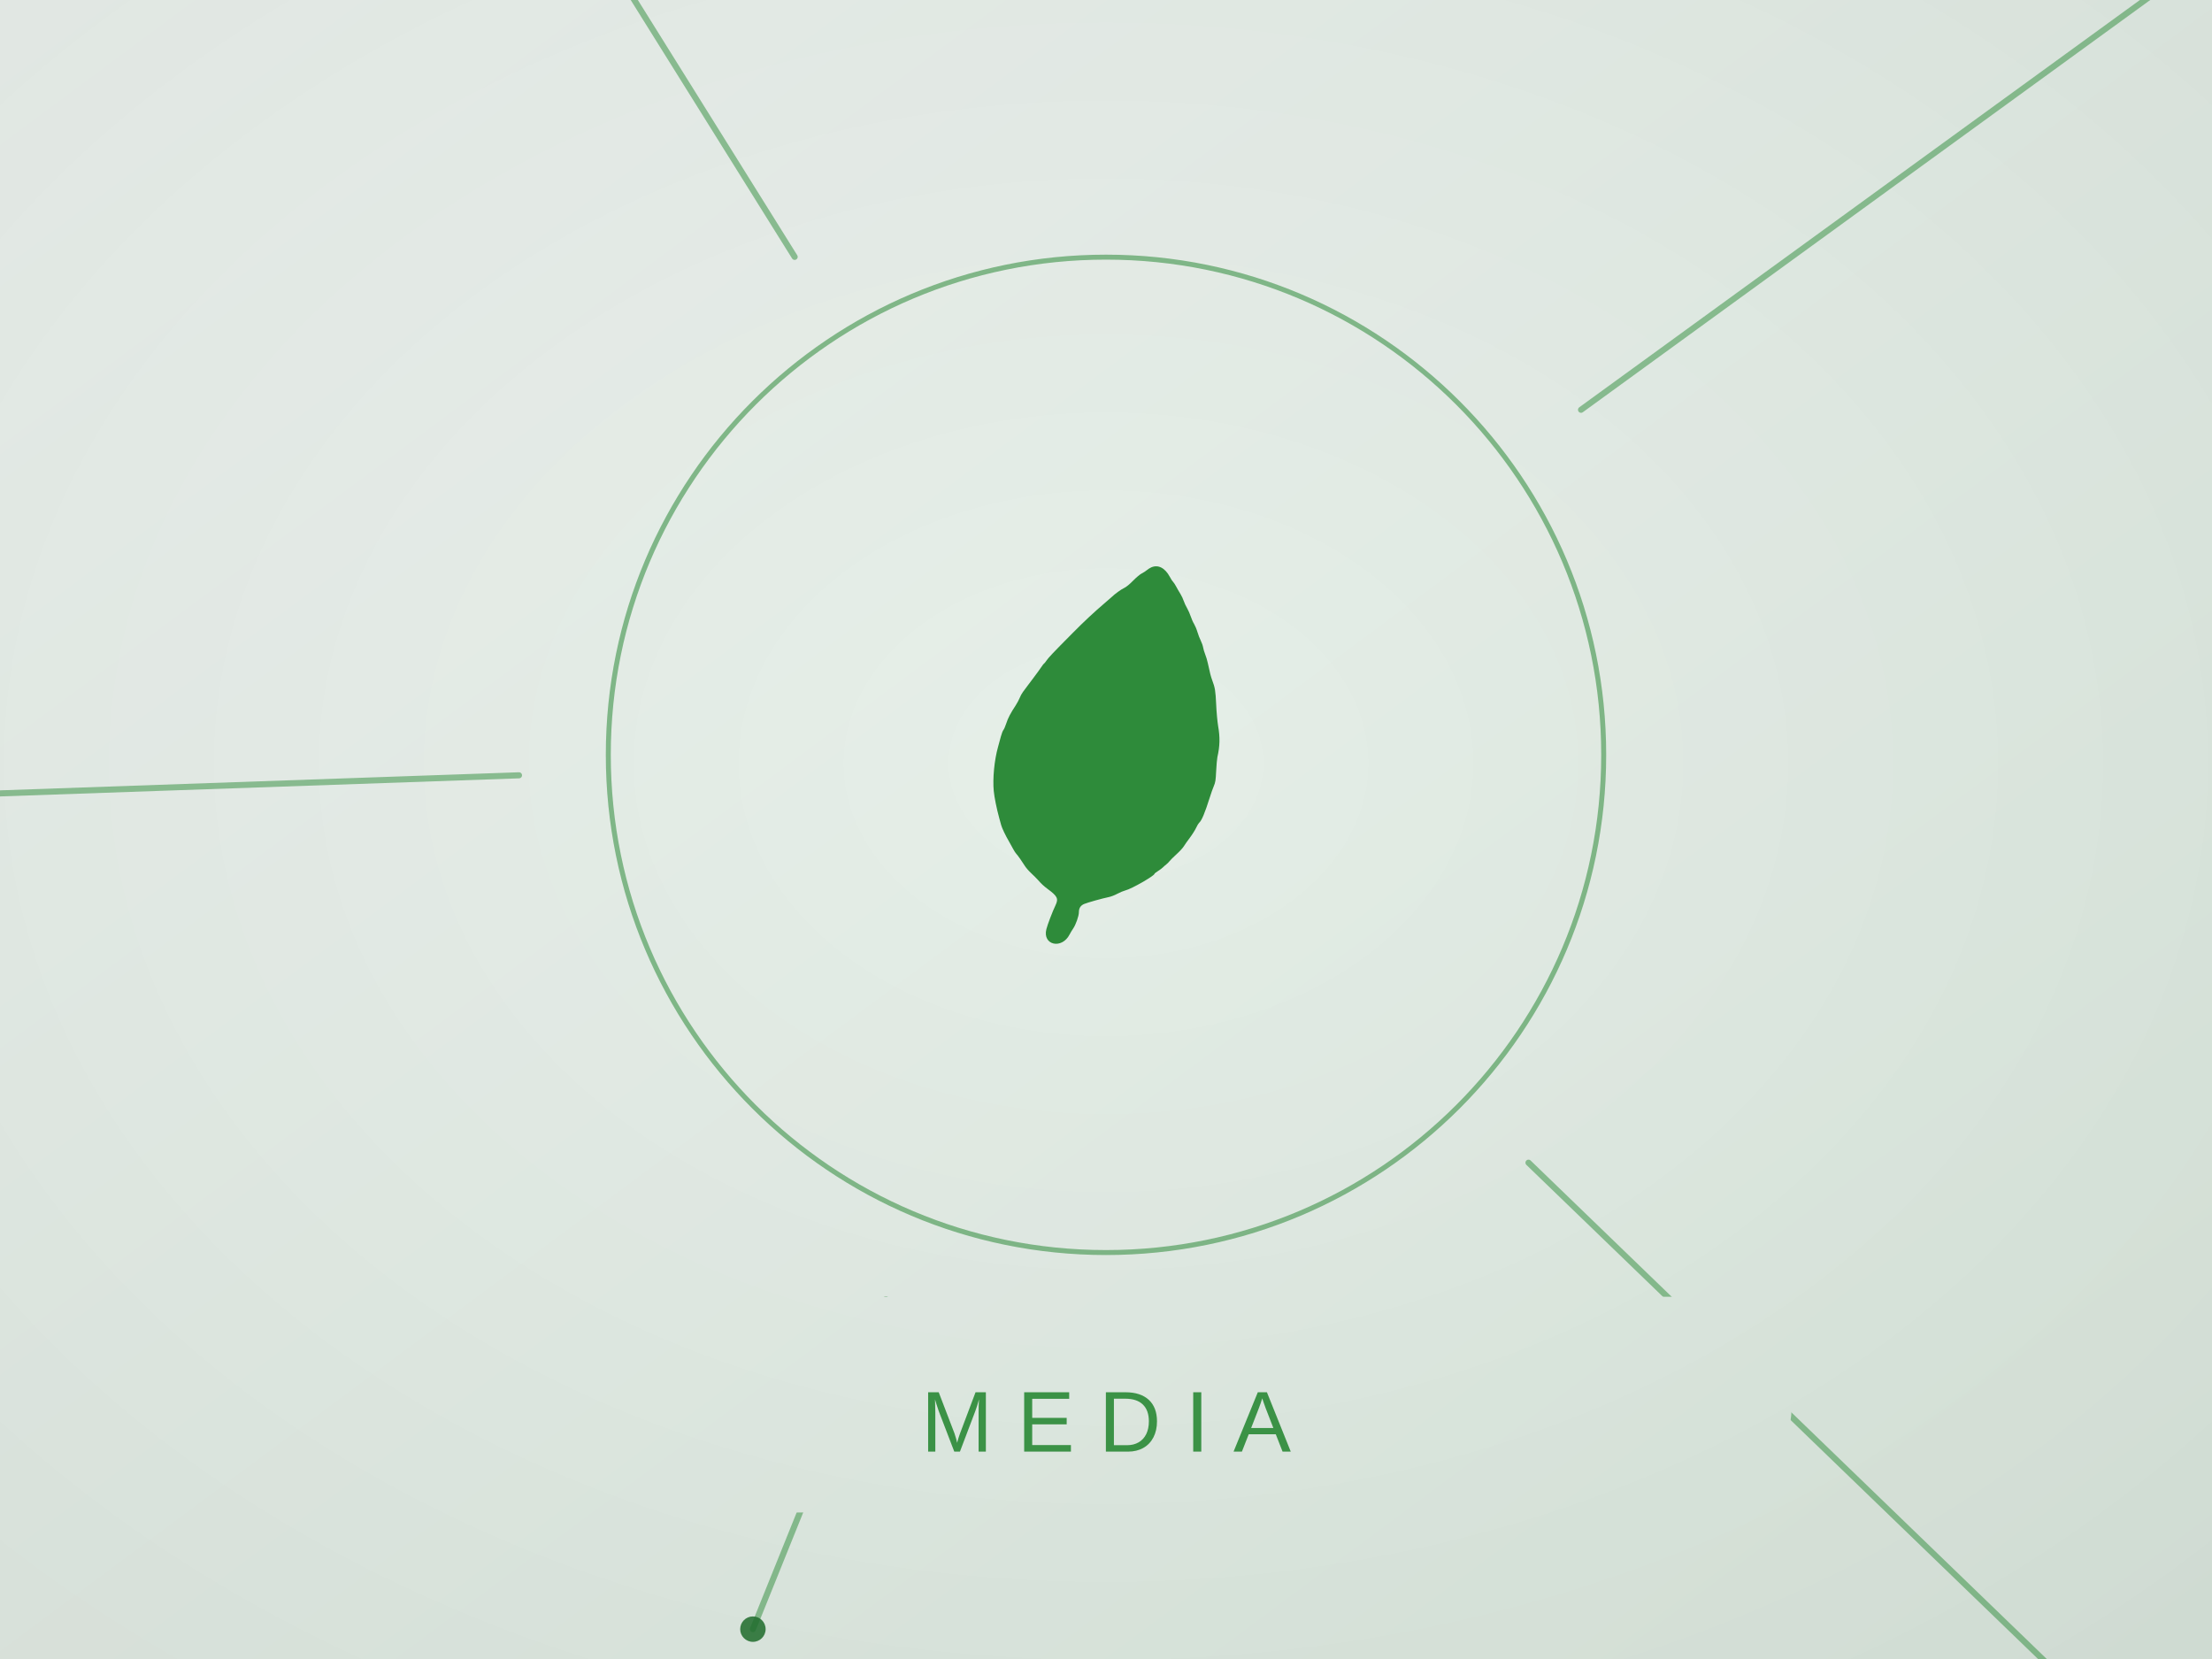
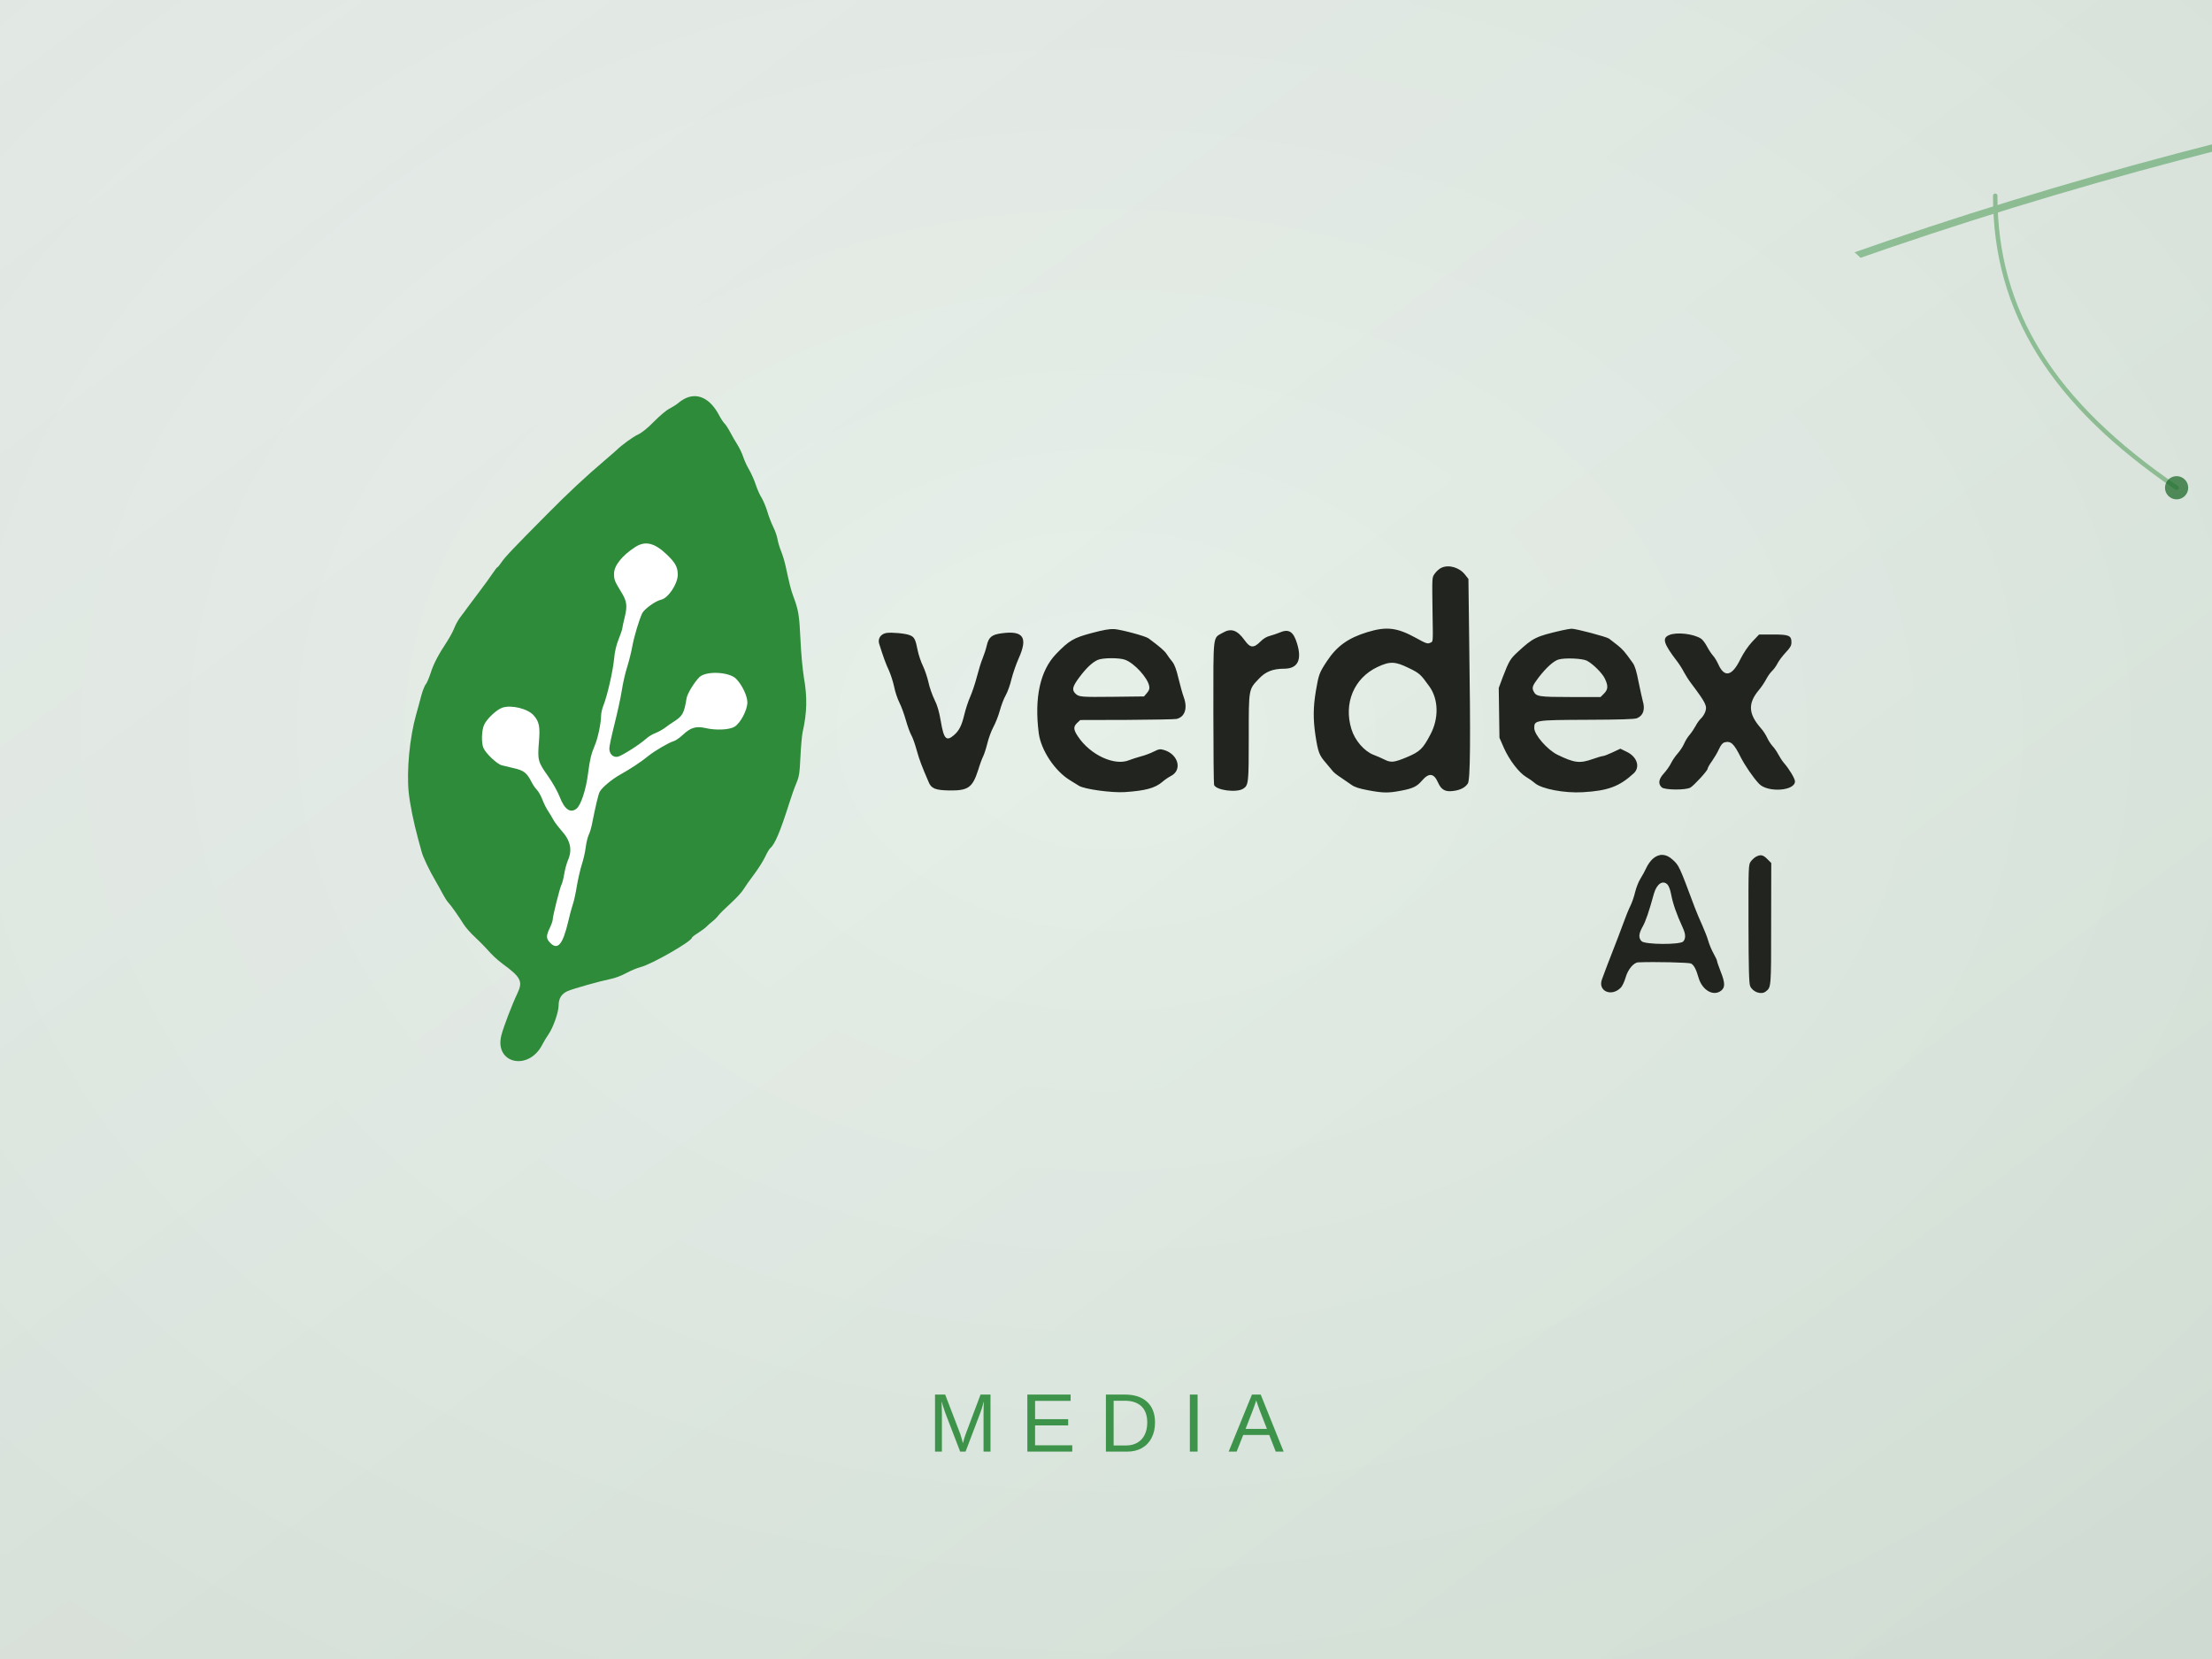
<svg xmlns="http://www.w3.org/2000/svg" width="800" height="600" viewBox="0 0 800 600" role="img" aria-label="Verdex AI">
  <defs>
    <linearGradient id="bg" x1="0" y1="0" x2="1" y2="1">
      <stop offset="0" stop-color="#EEF4F0" />
      <stop offset="1" stop-color="#DCE9DF" />
    </linearGradient>
-     <radialGradient id="vg" cx="50%" cy="46%" r="72%">
+     <radialGradient id="vg" cx="50%" cy="44%" r="74%">
      <stop offset="0" stop-color="#000" stop-opacity="0" />
      <stop offset="1" stop-color="#000" stop-opacity="0.06" />
    </radialGradient>
    <mask id="clear">
      <rect width="800" height="600" fill="#fff" />
-       <rect x="152" y="469" width="496" height="78" rx="39" fill="#000" />
+       <rect x="108" y="76" width="584" height="376" rx="62" fill="#000" />
    </mask>
  </defs>
  <rect width="800" height="600" fill="url(#bg)" />
  <rect width="800" height="600" fill="url(#vg)" />
  <g mask="url(#clear)">
-     <g stroke="#2E8B3A" fill="none" stroke-width="2.2" stroke-linecap="round" opacity=".5">
-       <path d="M571.8,148.2 L901.6,-91.4" />
-       <path d="M552.8,420.5 L783.6,643.4" />
-       <path d="M187.7,280.4 L-182.4,293.3" />
-       <path d="M287.4,92.9 L196.3,-53.0" />
-       <path d="M320.4,469.9 L272.3,589.2" />
+     <g stroke="#2E8B3A" fill="none" stroke-linecap="round" opacity=".45">
+       <path d="M848.0,42.0 C688.0,78.0 528.0,138.0 368.0,240.0" stroke-width="2.6" />
+       <path d="M620.0,106.8 C616.0,154.8 636.8,190.8 681.6,228.0" stroke-width="1.6" />
+       <path d="M502.4,166.8 C494.4,208.8 515.2,241.8 560.0,274.8" stroke-width="1.6" />
+       <path d="M721.6,70.8 C721.6,112.8 742.4,145.8 787.2,176.4" stroke-width="1.6" />
    </g>
-     <g fill="#1F6B2B" opacity=".85">
-       <circle cx="901.6" cy="-91.4" r="4.6" />
-       <circle cx="783.6" cy="643.4" r="4.6" />
-       <circle cx="-182.4" cy="293.3" r="4.6" />
-       <circle cx="196.3" cy="-53.0" r="4.6" />
-       <circle cx="272.3" cy="589.2" r="4.6" />
+     <g fill="#1F6B2B" opacity=".75">
+       <circle cx="368.0" cy="240.0" r="5.4" />
+       <circle cx="681.6" cy="228.0" r="4.2" />
+       <circle cx="560.0" cy="274.8" r="4.2" />
+       <circle cx="787.2" cy="176.4" r="4.2" />
    </g>
  </g>
-   <circle cx="400.0" cy="273.0" r="180.0" fill="none" stroke="#2E8B3A" stroke-width="1.8" opacity=".55" />
-   <g transform="translate(310.0,183.0) scale(0.24221)">
-     <svg viewBox="-195.08 -83.08 743.16 743.16" width="743.16" height="743.16" overflow="visible">
-       <g transform="translate(0,580) scale(0.1,-0.1)" fill="#2E8B3A" stroke="none">
-         <path d="M2442 5715 c-19 -8 -48 -26 -64 -40 -17 -15 -52 -37 -77 -50 -26 -12 -85 -62 -131 -109 -55 -56 -103 -95 -135 -110 -44 -20 -139 -89 -186 -135 -9 -9 -54 -47 -99 -86 -164 -140 -308 -274 -484 -452 -291 -293 -362 -368 -391 -412 -15 -22 -30 -41 -34 -41 -3 0 -22 -24 -41 -53 -19 -28 -66 -94 -105 -145 -38 -51 -86 -114 -105 -140 -19 -27 -49 -67 -66 -89 -17 -23 -39 -63 -49 -90 -10 -26 -37 -76 -59 -110 -74 -112 -116 -191 -140 -268 -14 -42 -32 -85 -41 -96 -10 -10 -28 -56 -40 -101 -12 -46 -31 -117 -43 -158 -54 -192 -81 -470 -63 -655 10 -99 41 -254 82 -405 11 -41 24 -88 29 -105 11 -42 65 -156 114 -239 23 -39 52 -93 66 -119 14 -26 34 -58 45 -69 23 -24 91 -121 132 -187 16 -25 57 -72 93 -105 36 -34 78 -76 95 -95 54 -61 90 -95 145 -136 150 -110 168 -146 122 -244 -46 -96 -120 -290 -137 -358 -62 -240 231 -307 347 -79 11 22 35 62 53 88 39 56 85 187 85 242 0 62 25 101 78 124 52 22 274 84 367 103 33 6 92 29 130 50 39 21 93 43 120 50 90 21 435 219 435 249 0 4 24 23 53 41 28 18 61 42 72 54 11 11 33 31 49 43 16 12 39 35 50 50 12 16 59 62 105 104 46 42 94 94 107 116 13 22 54 80 91 129 36 48 78 115 94 149 15 33 35 66 43 73 39 32 85 141 161 381 18 58 45 134 60 169 24 57 28 83 35 225 4 89 13 181 18 206 38 168 41 296 11 467 -11 68 -24 204 -29 323 -10 205 -16 245 -61 365 -21 58 -30 95 -64 251 -8 39 -26 98 -39 130 -13 32 -27 79 -31 104 -4 25 -20 70 -35 100 -15 30 -38 89 -50 130 -12 41 -35 95 -50 120 -16 25 -38 76 -50 113 -12 37 -37 92 -54 122 -18 29 -40 78 -50 107 -9 29 -32 78 -51 108 -19 30 -48 80 -64 111 -16 30 -37 61 -45 68 -9 8 -31 41 -48 74 -72 134 -174 186 -276 142z" />
-       </g>
-     </svg>
+   <g transform="translate(144.0,140.3) scale(0.42667)">
+     <g transform="translate(0,580) scale(0.1,-0.1)" fill="#2E8B3A" stroke="none">
+       <path d="M2442 5715 c-19 -8 -48 -26 -64 -40 -17 -15 -52 -37 -77 -50 -26 -12 -85 -62 -131 -109 -55 -56 -103 -95 -135 -110 -44 -20 -139 -89 -186 -135 -9 -9 -54 -47 -99 -86 -164 -140 -308 -274 -484 -452 -291 -293 -362 -368 -391 -412 -15 -22 -30 -41 -34 -41 -3 0 -22 -24 -41 -53 -19 -28 -66 -94 -105 -145 -38 -51 -86 -114 -105 -140 -19 -27 -49 -67 -66 -89 -17 -23 -39 -63 -49 -90 -10 -26 -37 -76 -59 -110 -74 -112 -116 -191 -140 -268 -14 -42 -32 -85 -41 -96 -10 -10 -28 -56 -40 -101 -12 -46 -31 -117 -43 -158 -54 -192 -81 -470 -63 -655 10 -99 41 -254 82 -405 11 -41 24 -88 29 -105 11 -42 65 -156 114 -239 23 -39 52 -93 66 -119 14 -26 34 -58 45 -69 23 -24 91 -121 132 -187 16 -25 57 -72 93 -105 36 -34 78 -76 95 -95 54 -61 90 -95 145 -136 150 -110 168 -146 122 -244 -46 -96 -120 -290 -137 -358 -62 -240 231 -307 347 -79 11 22 35 62 53 88 39 56 85 187 85 242 0 62 25 101 78 124 52 22 274 84 367 103 33 6 92 29 130 50 39 21 93 43 120 50 90 21 435 219 435 249 0 4 24 23 53 41 28 18 61 42 72 54 11 11 33 31 49 43 16 12 39 35 50 50 12 16 59 62 105 104 46 42 94 94 107 116 13 22 54 80 91 129 36 48 78 115 94 149 15 33 35 66 43 73 39 32 85 141 161 381 18 58 45 134 60 169 24 57 28 83 35 225 4 89 13 181 18 206 38 168 41 296 11 467 -11 68 -24 204 -29 323 -10 205 -16 245 -61 365 -21 58 -30 95 -64 251 -8 39 -26 98 -39 130 -13 32 -27 79 -31 104 -4 25 -20 70 -35 100 -15 30 -38 89 -50 130 -12 41 -35 95 -50 120 -16 25 -38 76 -50 113 -12 37 -37 92 -54 122 -18 29 -40 78 -50 107 -9 29 -32 78 -51 108 -19 30 -48 80 -64 111 -16 30 -37 61 -45 68 -9 8 -31 41 -48 74 -72 134 -174 186 -276 142z" />
+     </g>
+     <g transform="translate(0,580) scale(0.1,-0.1)" fill="#FFFFFF" stroke="none">
+       <path d="M2009 4451 c-111 -72 -179 -157 -179 -225 0 -53 4 -63 62 -158 47 -76 52 -115 28 -213 -11 -44 -20 -86 -20 -93 0 -8 -14 -48 -30 -89 -21 -52 -34 -106 -40 -173 -11 -107 -57 -307 -89 -388 -12 -29 -21 -70 -21 -91 0 -61 -28 -195 -54 -253 -29 -68 -42 -121 -56 -233 -17 -138 -61 -273 -99 -302 -52 -40 -101 -5 -141 99 -20 50 -59 120 -102 181 -83 117 -87 133 -75 285 11 130 3 173 -44 226 -49 57 -188 91 -265 66 -49 -16 -132 -94 -155 -145 -22 -46 -25 -155 -6 -197 21 -48 116 -137 156 -147 20 -5 67 -16 105 -25 80 -18 107 -40 143 -110 13 -27 36 -60 49 -73 14 -14 34 -50 46 -81 12 -32 33 -75 48 -97 15 -22 35 -56 45 -75 10 -19 42 -61 70 -93 76 -84 93 -163 54 -251 -11 -26 -25 -77 -31 -114 -6 -37 -16 -79 -24 -93 -14 -28 -74 -266 -74 -296 0 -10 -11 -42 -25 -71 -32 -68 -31 -89 2 -124 65 -68 108 -17 154 177 11 50 29 115 39 146 11 30 26 102 35 159 10 57 28 137 41 178 14 42 29 108 34 149 5 40 17 87 25 104 9 17 23 63 30 102 27 137 52 243 63 263 19 37 106 109 177 148 84 47 174 106 235 156 57 46 178 116 216 126 16 4 52 30 81 57 62 58 109 72 188 54 88 -21 204 -15 246 11 51 31 109 142 109 207 0 55 -46 150 -96 200 -59 59 -253 68 -310 14 -40 -38 -103 -140 -109 -178 -21 -128 -33 -151 -106 -198 -24 -15 -60 -40 -79 -55 -19 -14 -55 -34 -80 -44 -25 -9 -61 -31 -80 -49 -53 -48 -205 -144 -238 -151 -40 -8 -72 23 -72 70 0 19 20 112 44 207 24 96 52 222 61 281 9 59 29 150 46 202 16 51 36 131 44 177 16 86 56 218 83 278 17 36 112 105 161 116 60 13 141 134 141 212 0 64 -20 101 -93 171 -105 100 -183 118 -268 63z" />
+     </g>
+     <g transform="translate(0,580) scale(0.1,-0.1)" fill="#22251F" stroke="none">
+       <path d="M8844 4276 c-17 -7 -42 -29 -55 -47 -27 -38 -25 -18 -21 -344 4 -253 6 -234 -22 -246 -20 -10 -36 -4 -117 41 -162 89 -250 100 -414 50 -163 -50 -259 -119 -343 -247 -64 -97 -69 -111 -93 -251 -23 -137 -24 -238 -4 -375 22 -143 32 -170 86 -232 26 -30 53 -63 61 -73 7 -10 38 -35 68 -54 30 -20 71 -48 90 -62 26 -19 65 -32 140 -46 127 -24 172 -25 281 -4 100 19 134 35 177 85 59 69 101 64 136 -15 28 -63 62 -82 131 -72 58 7 100 29 122 63 21 31 24 361 11 1251 l-6 483 -27 34 c-46 62 -138 90 -201 61z m-278 -850 c91 -44 100 -52 174 -155 79 -109 83 -272 9 -410 -63 -120 -88 -144 -199 -191 -108 -45 -135 -48 -190 -20 -21 11 -63 29 -92 40 -80 31 -159 123 -188 219 -67 218 22 431 220 525 106 50 150 49 266 -8z M5877 3722 c-152 -41 -189 -62 -300 -177 -135 -140 -186 -371 -147 -672 19 -143 135 -319 264 -398 27 -16 61 -38 76 -47 44 -29 277 -61 388 -54 178 12 258 34 320 87 18 16 50 38 71 49 100 50 65 184 -57 221 -34 10 -44 8 -88 -14 -28 -14 -78 -33 -111 -41 -33 -9 -76 -23 -96 -31 -124 -52 -331 44 -435 201 -39 58 -40 83 -6 115 l26 24 391 1 c216 1 407 5 424 8 71 16 96 90 63 182 -12 32 -32 106 -46 163 -17 73 -32 114 -51 139 -16 19 -38 49 -50 68 -19 28 -58 61 -152 131 -27 20 -230 74 -291 79 -41 2 -91 -7 -193 -34z m284 -226 c77 -27 191 -151 205 -222 5 -24 0 -37 -19 -60 l-25 -29 -258 -3 c-278 -3 -294 -2 -324 28 -31 31 -24 59 33 136 60 80 110 128 158 149 42 18 181 19 230 1z M9865 3745 c-221 -51 -244 -62 -375 -183 -63 -58 -74 -76 -126 -211 l-35 -94 3 -211 3 -211 38 -87 c46 -103 128 -210 189 -246 24 -14 58 -38 75 -53 56 -48 250 -85 402 -76 215 12 312 48 434 160 57 53 29 140 -58 182 l-55 27 -66 -31 c-36 -17 -73 -31 -80 -31 -8 0 -47 -11 -86 -25 -113 -40 -158 -34 -302 36 -85 42 -196 169 -196 226 0 67 5 68 448 70 277 1 402 5 422 13 55 23 72 75 49 150 -5 19 -21 91 -35 159 -17 90 -31 135 -49 160 -69 97 -84 114 -130 151 -28 22 -59 46 -71 55 -22 16 -283 85 -318 84 -11 0 -48 -7 -81 -14z m211 -257 c53 -28 131 -106 153 -153 29 -61 27 -91 -8 -126 l-29 -29 -254 0 c-270 0 -292 4 -314 49 -15 30 -9 48 41 114 66 86 129 143 171 155 56 16 202 9 240 -10z M6990 3725 c-86 -50 -80 6 -80 -672 0 -331 3 -609 6 -618 18 -46 192 -68 247 -32 45 29 47 48 47 435 0 418 -2 404 87 498 55 59 118 84 213 84 115 0 153 74 109 215 -31 102 -71 126 -151 90 -18 -8 -53 -19 -77 -26 -29 -7 -58 -24 -83 -50 -56 -56 -86 -54 -132 11 -63 88 -115 106 -186 65z M4139 3723 c-48 -8 -75 -47 -62 -91 33 -105 57 -173 83 -227 15 -33 35 -95 44 -137 8 -43 29 -104 45 -136 17 -33 41 -100 55 -150 14 -50 35 -106 45 -124 11 -18 32 -76 46 -128 24 -85 41 -130 103 -274 22 -52 58 -66 174 -68 160 -2 196 24 244 172 14 47 34 101 44 120 9 19 25 69 35 110 10 41 32 102 50 135 18 33 43 96 55 140 12 44 34 103 50 130 16 28 38 90 49 138 12 47 39 126 61 175 79 176 40 236 -138 213 -90 -11 -116 -32 -133 -105 -6 -28 -22 -76 -34 -106 -13 -30 -35 -102 -50 -160 -15 -58 -41 -134 -57 -170 -16 -36 -38 -103 -49 -149 -22 -93 -44 -137 -90 -176 -63 -53 -84 -30 -109 118 -15 86 -29 135 -54 185 -18 37 -42 103 -51 147 -10 44 -31 106 -47 139 -16 32 -36 91 -44 130 -19 97 -29 115 -67 130 -35 15 -156 26 -198 19z M10773 3705 c-61 -26 -48 -71 69 -224 20 -26 46 -68 58 -92 13 -24 38 -64 57 -89 127 -169 140 -195 123 -244 -6 -18 -22 -44 -36 -57 -14 -13 -35 -42 -46 -64 -12 -22 -34 -55 -50 -74 -17 -19 -38 -53 -48 -77 -10 -23 -34 -60 -53 -81 -19 -21 -45 -58 -57 -83 -12 -25 -40 -64 -61 -87 -45 -49 -51 -89 -18 -119 26 -23 202 -24 242 -2 31 18 147 144 147 161 0 7 16 36 36 63 19 27 46 72 59 101 17 37 31 54 49 59 53 13 78 -10 136 -126 35 -69 105 -172 155 -225 72 -77 305 -62 305 20 0 23 -47 102 -91 153 -16 18 -38 52 -50 75 -12 23 -34 56 -50 72 -15 17 -35 48 -45 70 -9 21 -33 59 -54 82 -106 121 -110 210 -16 322 21 25 48 65 61 90 13 25 35 57 50 71 15 14 36 43 47 65 11 22 42 63 69 92 39 41 49 59 49 86 0 58 -20 67 -155 67 l-119 0 -59 -62 c-36 -39 -73 -94 -99 -146 -71 -146 -136 -161 -188 -44 -12 26 -31 58 -44 72 -13 14 -36 49 -51 77 -15 29 -38 59 -50 67 -63 42 -209 59 -272 31z M10635 1809 c-19 -17 -44 -52 -55 -77 -12 -26 -34 -67 -50 -92 -16 -25 -36 -76 -45 -114 -9 -38 -27 -91 -41 -118 -13 -26 -42 -97 -63 -156 -22 -59 -53 -143 -71 -187 -17 -44 -45 -116 -62 -160 -16 -44 -36 -97 -44 -118 -37 -99 79 -151 158 -72 14 13 32 52 42 86 19 69 68 128 107 130 138 6 430 -1 448 -10 25 -14 43 -48 64 -121 31 -106 126 -160 191 -109 35 27 34 67 -4 162 -16 42 -30 81 -30 87 0 7 -13 36 -29 64 -16 28 -37 77 -46 109 -9 32 -32 90 -50 130 -19 40 -47 109 -64 152 -133 356 -134 358 -190 408 -55 50 -113 52 -166 6z m124 -218 c11 -11 24 -45 30 -78 17 -88 45 -168 101 -291 24 -52 25 -89 3 -114 -26 -29 -324 -27 -353 2 -28 28 -25 64 9 124 26 47 54 128 95 278 24 84 75 119 115 79z M11511 1827 c-13 -6 -33 -25 -45 -40 -20 -28 -21 -36 -20 -527 1 -380 4 -507 14 -530 21 -50 93 -76 131 -47 48 37 47 29 47 576 l1 514 -34 34 c-35 35 -56 40 -94 20z" />
+     </g>
  </g>
-   <text x="400" y="525" text-anchor="middle" font-family="Space Grotesk,Helvetica Neue,Arial,sans-serif" font-size="31.2" font-weight="500" letter-spacing="8.74" fill="#2E8B3A" opacity=".92">MEDIA</text>
+   <text x="400" y="525" text-anchor="middle" font-family="Space Grotesk,Helvetica Neue,Arial,sans-serif" font-size="30.0" font-weight="500" letter-spacing="8.40" fill="#2E8B3A" opacity=".9">MEDIA</text>
</svg>
